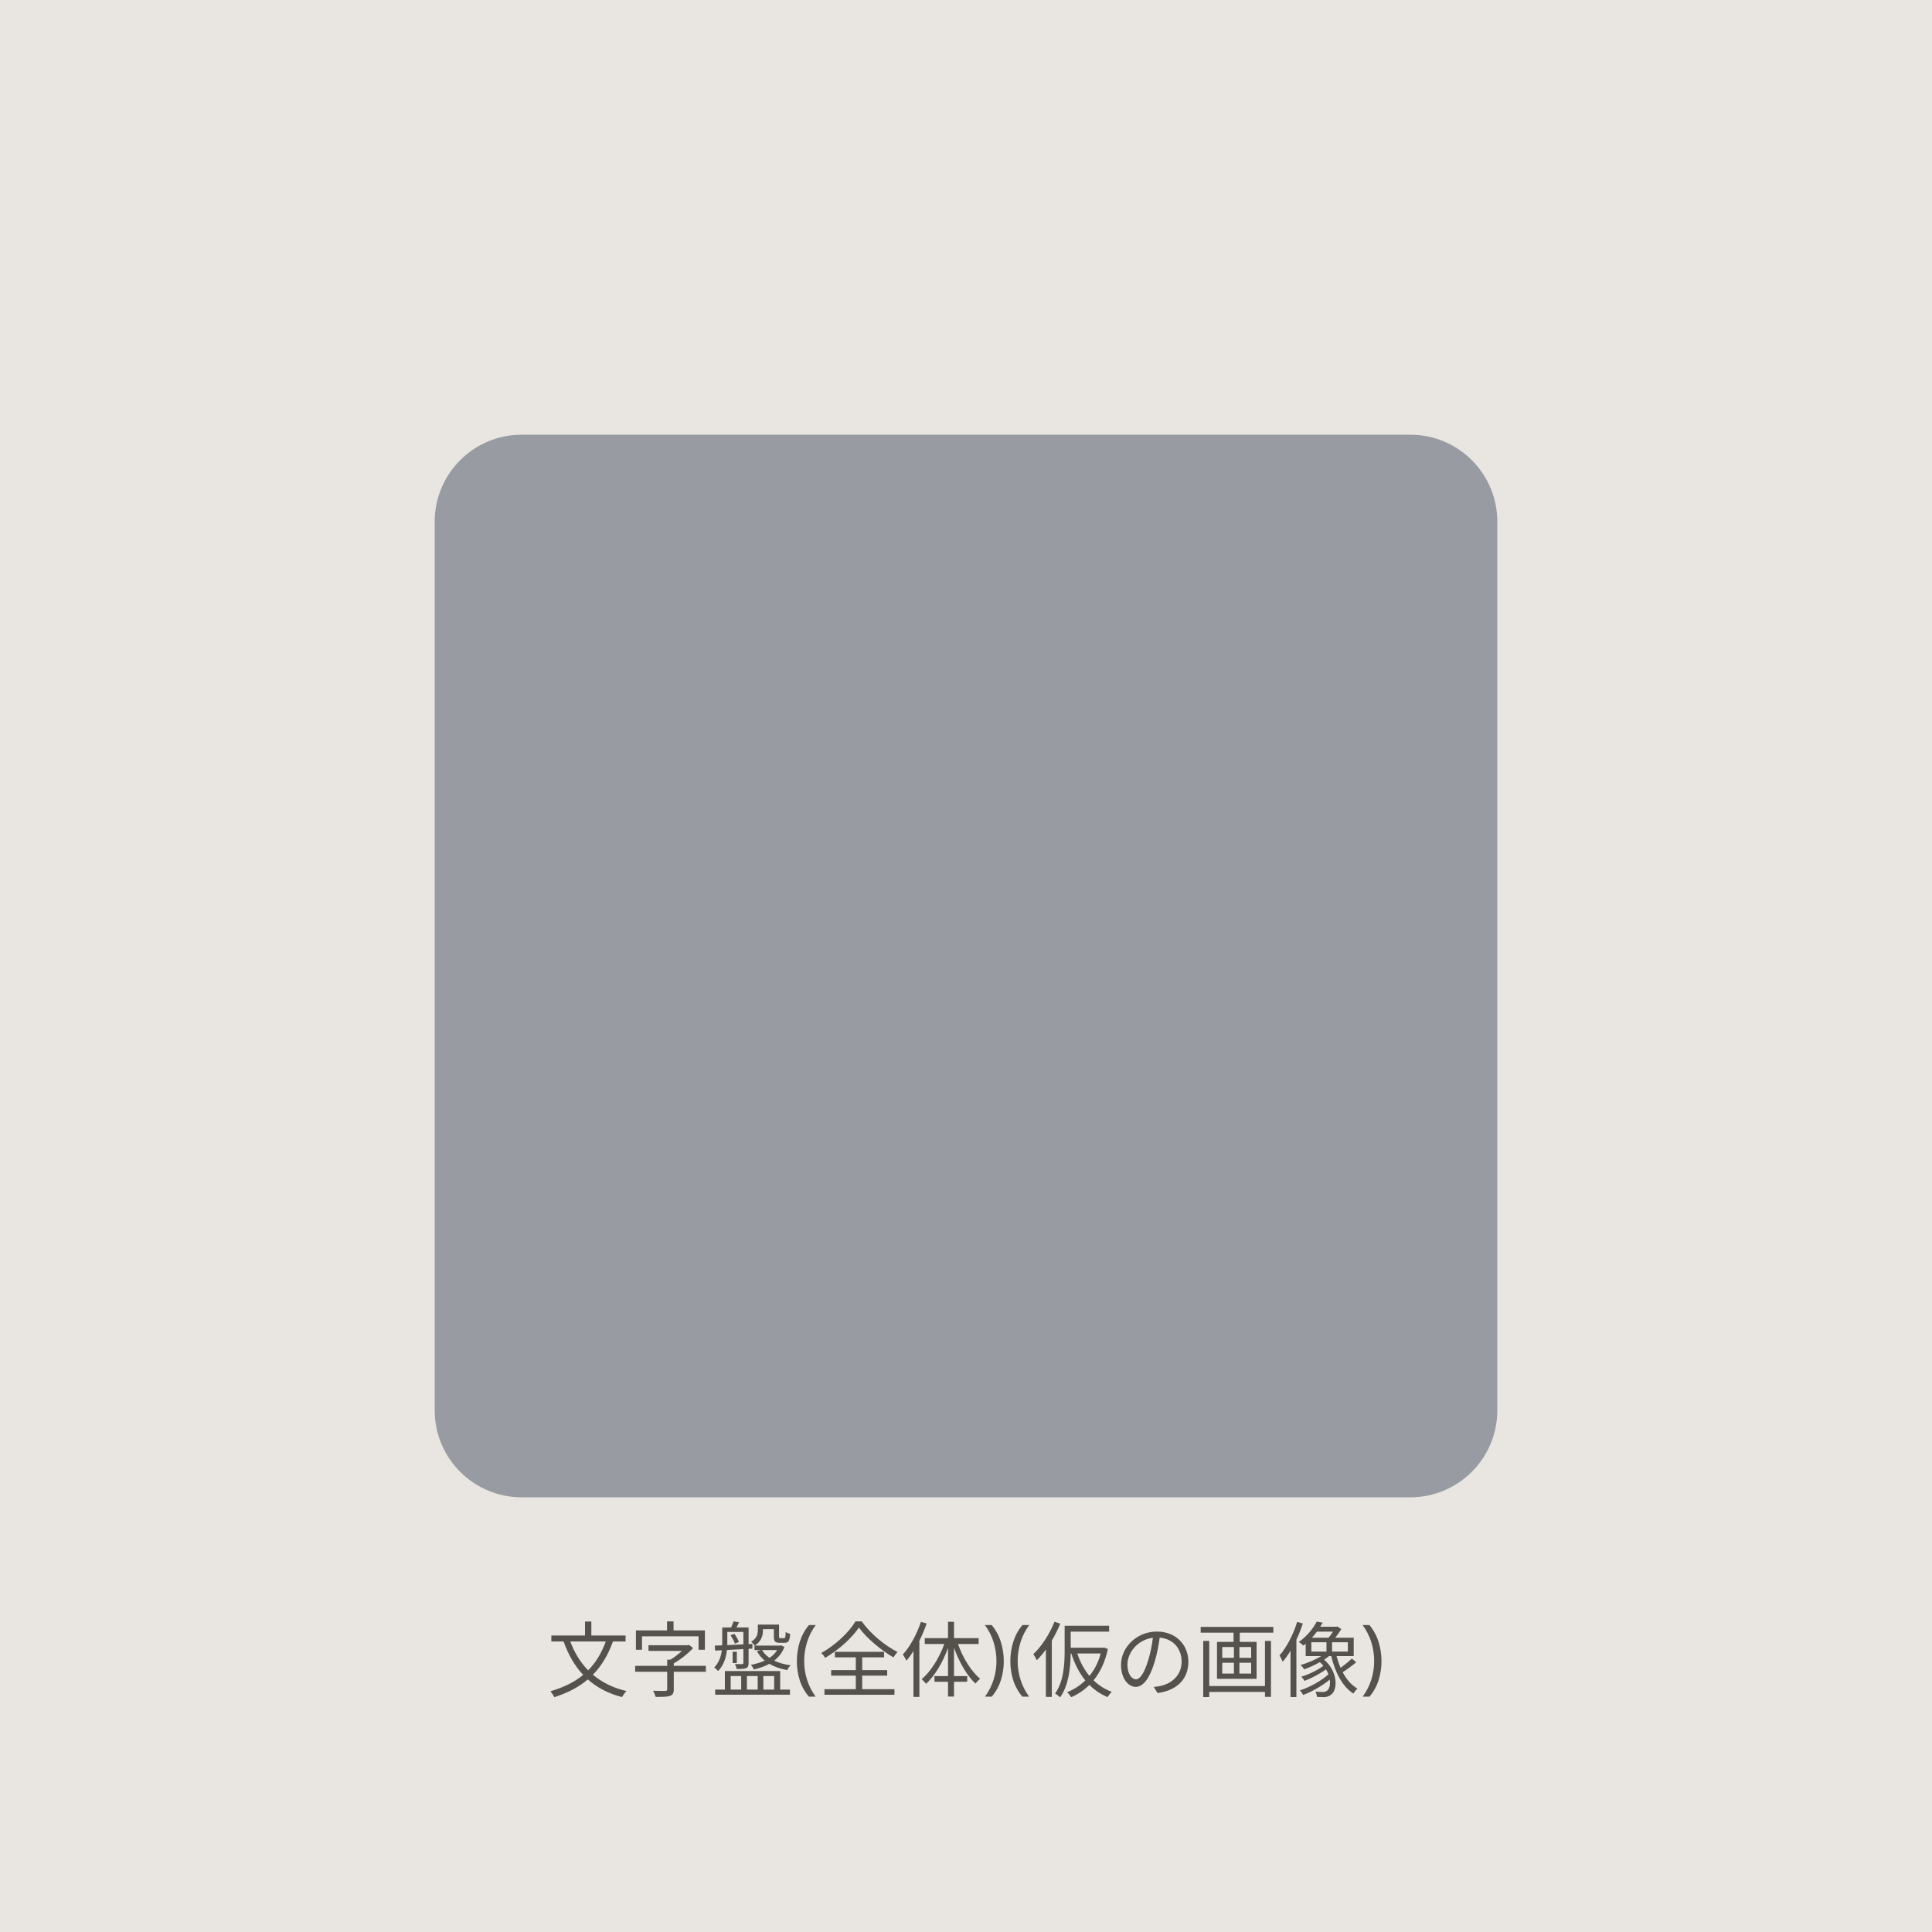
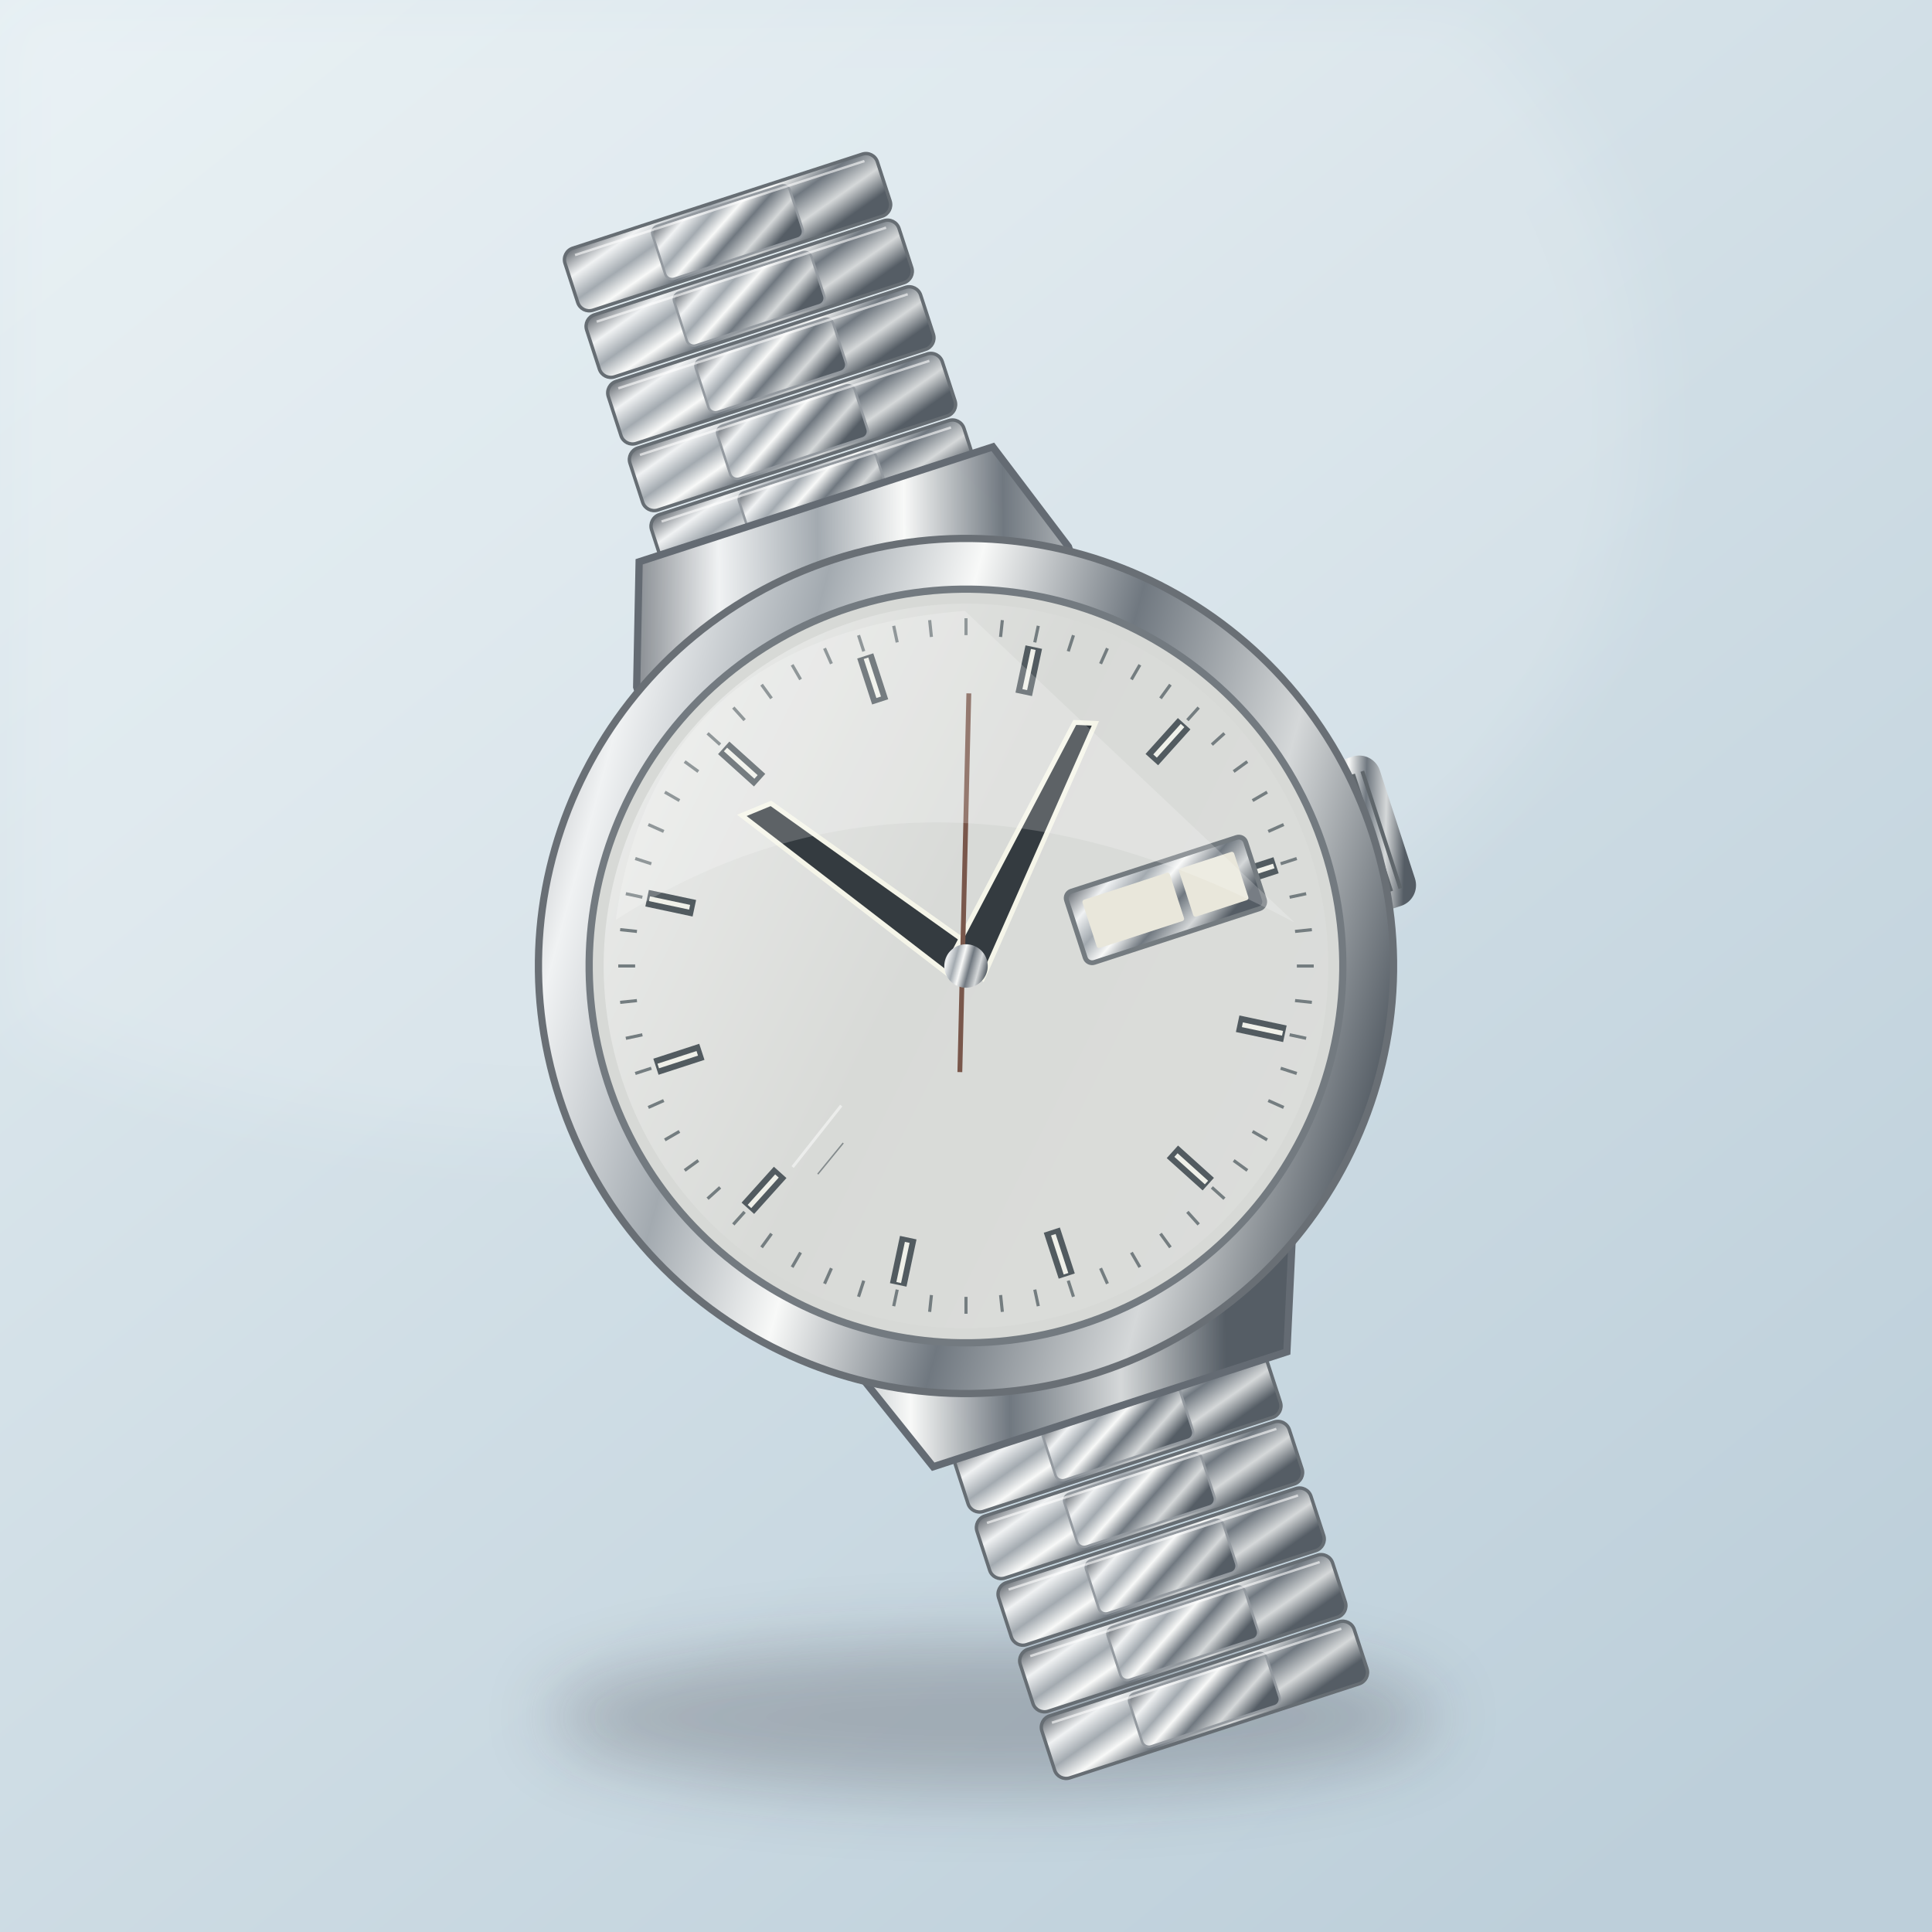
- <svg xmlns="http://www.w3.org/2000/svg" viewBox="0 0 800 800" role="img" aria-label="文字盤(全体)(仮の画像)">
-   <rect width="800" height="800" fill="#e9e6e1" />
-   <rect x="180" y="180" width="440" height="440" rx="36" fill="#8a8f96" opacity=".85" />
-   <text x="400" y="700" font-family="sans-serif" font-size="34" text-anchor="middle" fill="#55514b">文字盤(全体)(仮の画像)</text>
+ <svg xmlns="http://www.w3.org/2000/svg" width="800" height="800" viewBox="0 0 800 800" role="img" aria-labelledby="title">
+   <defs>
+     <linearGradient id="bg" x2=".8" y2="1">
+       <stop stop-color="#e6eff3" />
+       <stop offset="1" stop-color="#bdcfda" />
+     </linearGradient>
+     <linearGradient id="steel" x1="0" y1="0" x2="1" y2=".65">
+       <stop stop-color="#5d636a" />
+       <stop offset=".19" stop-color="#f0f2f3" />
+       <stop offset=".35" stop-color="#a3aab0" />
+       <stop offset=".49" stop-color="#f8f9f8" />
+       <stop offset=".65" stop-color="#707880" />
+       <stop offset=".83" stop-color="#d5d8d9" />
+       <stop offset="1" stop-color="#555d65" />
+     </linearGradient>
+     <linearGradient id="black" x2=".8" y2="1">
+       <stop stop-color="#53575b" />
+       <stop offset=".3" stop-color="#25282c" />
+       <stop offset=".7" stop-color="#111519" />
+       <stop offset="1" stop-color="#383c40" />
+     </linearGradient>
+     <linearGradient id="leather" x2=".85" y2="1">
+       <stop stop-color="#45434a" />
+       <stop offset=".35" stop-color="#25242b" />
+       <stop offset=".7" stop-color="#17171d" />
+       <stop offset="1" stop-color="#333139" />
+     </linearGradient>
+     <linearGradient id="gold" x2=".8" y2="1">
+       <stop stop-color="#8a7042" />
+       <stop offset=".25" stop-color="#f6e7b8" />
+       <stop offset=".45" stop-color="#ba9a5e" />
+       <stop offset=".6" stop-color="#f3e7c6" />
+       <stop offset="1" stop-color="#7a5f36" />
+     </linearGradient>
+     <radialGradient id="glass" cx=".35" cy=".25" r=".8">
+       <stop stop-color="#769eac" />
+       <stop offset=".25" stop-color="#35505d" />
+       <stop offset=".5" stop-color="#192936" />
+       <stop offset=".8" stop-color="#090f1b" />
+       <stop offset="1" stop-color="#3c5965" />
+     </radialGradient>
+     <linearGradient id="coating" x2=".8" y2="1">
+       <stop stop-color="#7cdbc8" stop-opacity=".7" />
+       <stop offset=".35" stop-color="#8a6cce" stop-opacity=".15" />
+       <stop offset=".7" stop-color="#c05d9a" stop-opacity=".4" />
+       <stop offset="1" stop-color="#dbc284" stop-opacity=".1" />
+     </linearGradient>
+     <linearGradient id="glint" x2="1" y2="1">
+       <stop stop-color="#ffffff" stop-opacity=".6" />
+       <stop offset=".45" stop-color="#ffffff" stop-opacity=".03" />
+       <stop offset="1" stop-color="#ffffff" stop-opacity=".12" />
+     </linearGradient>
+     <linearGradient id="foil" x2="1" y2=".75">
+       <stop stop-color="#adaddc" />
+       <stop offset=".17" stop-color="#a9e1df" />
+       <stop offset=".33" stop-color="#e6e5a6" />
+       <stop offset=".5" stop-color="#e4a6c4" />
+       <stop offset=".68" stop-color="#a2b9ec" />
+       <stop offset=".85" stop-color="#95d9cb" />
+       <stop offset="1" stop-color="#e6c598" />
+     </linearGradient>
+     <linearGradient id="blue" x2="1" y2="1">
+       <stop stop-color="#193252" />
+       <stop offset=".5" stop-color="#437f9d" />
+       <stop offset="1" stop-color="#152a51" />
+     </linearGradient>
+     <linearGradient id="armor" x2="1" y2=".6">
+       <stop stop-color="#b2d0cf" />
+       <stop offset=".2" stop-color="#627f85" />
+       <stop offset=".55" stop-color="#294953" />
+       <stop offset=".8" stop-color="#61858a" />
+       <stop offset="1" stop-color="#193a46" />
+     </linearGradient>
+     <linearGradient id="cape" x2="1" y2=".3">
+       <stop stop-color="#4a344b" />
+       <stop offset=".3" stop-color="#8e6976" />
+       <stop offset=".5" stop-color="#4d354d" />
+       <stop offset=".75" stop-color="#a27b86" />
+       <stop offset="1" stop-color="#4d3448" />
+     </linearGradient>
+     <linearGradient id="skin" x2="1" y2=".3">
+       <stop stop-color="#f3cdb2" />
+       <stop offset=".5" stop-color="#c8937e" />
+       <stop offset="1" stop-color="#825a54" />
+     </linearGradient>
+     <filter id="blur" x="-.5" y="-.8" width="2" height="2.6">
+       <feGaussianBlur stdDeviation="14" />
+     </filter>
+     <filter id="grain">
+       <feTurbulence type="fractalNoise" baseFrequency=".65" numOctaves="3" seed="12" result="noise" />
+       <feColorMatrix in="noise" type="saturate" values="0" />
+       <feComposite in2="SourceGraphic" operator="in" />
+       <feBlend in="SourceGraphic" mode="soft-light" />
+     </filter>
+     <pattern id="pebble" width="9" height="8" patternUnits="userSpaceOnUse">
+       <path d="M1 2q2-2 4 0M4 6q2-2 4 0" fill="none" stroke="#b4a5ac" stroke-opacity=".14" stroke-width=".7" />
+     </pattern>
+     <pattern id="weave" width="7" height="7" patternUnits="userSpaceOnUse">
+       <path d="M0 0L7 7M0 7L7 0" stroke="#d3c3b5" stroke-opacity=".14" stroke-width=".7" />
+     </pattern>
+   </defs>
+   <rect x="0" y="0" width="800" height="800" rx="0" fill="url(#bg)" />
+   <ellipse cx="240" cy="170" rx="440" ry="300" fill="#fff" opacity=".15" filter="url(#blur)" />
+   <ellipse cx="411" cy="711" rx="184" ry="31" fill="#25222b" opacity=".24" filter="url(#blur)" />
+   <g transform="rotate(-18 400 400)">
+     <rect x="332" y="67" width="136" height="27" rx="5" fill="url(#steel)" stroke="#666d73" stroke-width="1.4" />
+     <rect x="370.08" y="69" width="59.84" height="23" rx="3" fill="url(#steel)" stroke="#93999f" stroke-width="1" />
+     <path d="M337 70L463 70" fill="none" stroke="#fff" stroke-width="1" opacity=".6" />
+     <rect x="332" y="96" width="136" height="27" rx="5" fill="url(#steel)" stroke="#666d73" stroke-width="1.4" />
+     <rect x="370.08" y="98" width="59.84" height="23" rx="3" fill="url(#steel)" stroke="#93999f" stroke-width="1" />
+     <path d="M337 99L463 99" fill="none" stroke="#fff" stroke-width="1" opacity=".6" />
+     <rect x="332" y="125" width="136" height="27" rx="5" fill="url(#steel)" stroke="#666d73" stroke-width="1.4" />
+     <rect x="370.08" y="127" width="59.84" height="23" rx="3" fill="url(#steel)" stroke="#93999f" stroke-width="1" />
+     <path d="M337 128L463 128" fill="none" stroke="#fff" stroke-width="1" opacity=".6" />
+     <rect x="332" y="154" width="136" height="27" rx="5" fill="url(#steel)" stroke="#666d73" stroke-width="1.4" />
+     <rect x="370.08" y="156" width="59.84" height="23" rx="3" fill="url(#steel)" stroke="#93999f" stroke-width="1" />
+     <path d="M337 157L463 157" fill="none" stroke="#fff" stroke-width="1" opacity=".6" />
+     <rect x="332" y="183" width="136" height="27" rx="5" fill="url(#steel)" stroke="#666d73" stroke-width="1.4" />
+     <rect x="370.08" y="185" width="59.84" height="23" rx="3" fill="url(#steel)" stroke="#93999f" stroke-width="1" />
+     <path d="M337 186L463 186" fill="none" stroke="#fff" stroke-width="1" opacity=".6" />
+     <rect x="332" y="212" width="136" height="27" rx="5" fill="url(#steel)" stroke="#666d73" stroke-width="1.4" />
+     <rect x="370.08" y="214" width="59.84" height="23" rx="3" fill="url(#steel)" stroke="#93999f" stroke-width="1" />
+     <path d="M337 215L463 215" fill="none" stroke="#fff" stroke-width="1" opacity=".6" />
+     <rect x="332" y="241" width="136" height="27" rx="5" fill="url(#steel)" stroke="#666d73" stroke-width="1.4" />
+     <rect x="370.08" y="243" width="59.84" height="23" rx="3" fill="url(#steel)" stroke="#93999f" stroke-width="1" />
+     <path d="M337 244L463 244" fill="none" stroke="#fff" stroke-width="1" opacity=".6" />
+     <rect x="332" y="503" width="136" height="27" rx="5" fill="url(#steel)" stroke="#666d73" stroke-width="1.4" />
+     <rect x="370.08" y="505" width="59.84" height="23" rx="3" fill="url(#steel)" stroke="#93999f" stroke-width="1" />
+     <path d="M337 506L463 506" fill="none" stroke="#fff" stroke-width="1" opacity=".6" />
+     <rect x="332" y="532" width="136" height="27" rx="5" fill="url(#steel)" stroke="#666d73" stroke-width="1.4" />
+     <rect x="370.08" y="534" width="59.84" height="23" rx="3" fill="url(#steel)" stroke="#93999f" stroke-width="1" />
+     <path d="M337 535L463 535" fill="none" stroke="#fff" stroke-width="1" opacity=".6" />
+     <rect x="332" y="561" width="136" height="27" rx="5" fill="url(#steel)" stroke="#666d73" stroke-width="1.4" />
+     <rect x="370.08" y="563" width="59.84" height="23" rx="3" fill="url(#steel)" stroke="#93999f" stroke-width="1" />
+     <path d="M337 564L463 564" fill="none" stroke="#fff" stroke-width="1" opacity=".6" />
+     <rect x="332" y="590" width="136" height="27" rx="5" fill="url(#steel)" stroke="#666d73" stroke-width="1.4" />
+     <rect x="370.08" y="592" width="59.84" height="23" rx="3" fill="url(#steel)" stroke="#93999f" stroke-width="1" />
+     <path d="M337 593L463 593" fill="none" stroke="#fff" stroke-width="1" opacity=".6" />
+     <rect x="332" y="619" width="136" height="27" rx="5" fill="url(#steel)" stroke="#666d73" stroke-width="1.4" />
+     <rect x="370.08" y="621" width="59.84" height="23" rx="3" fill="url(#steel)" stroke="#93999f" stroke-width="1" />
+     <path d="M337 622L463 622" fill="none" stroke="#fff" stroke-width="1" opacity=".6" />
+     <rect x="332" y="648" width="136" height="27" rx="5" fill="url(#steel)" stroke="#666d73" stroke-width="1.4" />
+     <rect x="370.08" y="650" width="59.84" height="23" rx="3" fill="url(#steel)" stroke="#93999f" stroke-width="1" />
+     <path d="M337 651L463 651" fill="none" stroke="#fff" stroke-width="1" opacity=".6" />
+     <rect x="332" y="677" width="136" height="27" rx="5" fill="url(#steel)" stroke="#666d73" stroke-width="1.4" />
+     <rect x="370.08" y="679" width="59.84" height="23" rx="3" fill="url(#steel)" stroke="#93999f" stroke-width="1" />
+     <path d="M337 680L463 680" fill="none" stroke="#fff" stroke-width="1" opacity=".6" />
+     <rect x="332" y="706" width="136" height="27" rx="5" fill="url(#steel)" stroke="#666d73" stroke-width="1.4" />
+     <rect x="370.08" y="708" width="59.84" height="23" rx="3" fill="url(#steel)" stroke="#93999f" stroke-width="1" />
+     <path d="M337 709L463 709" fill="none" stroke="#fff" stroke-width="1" opacity=".6" />
+     <path d="M306 248L323 199H477L494 248V548L477 593H323L306 548Z" fill="url(#steel)" stroke="#646b73" stroke-width="3" />
+     <rect x="553" y="367" width="35" height="65" rx="9" fill="url(#steel)" />
+     <path d="M557 374L557 425" fill="none" stroke="#5f666b" stroke-width="1.6" />
+     <path d="M561 374L561 425" fill="none" stroke="#5f666b" stroke-width="1.6" />
+     <path d="M565 374L565 425" fill="none" stroke="#5f666b" stroke-width="1.6" />
+     <path d="M569 374L569 425" fill="none" stroke="#5f666b" stroke-width="1.6" />
+     <path d="M573 374L573 425" fill="none" stroke="#5f666b" stroke-width="1.6" />
+     <path d="M577 374L577 425" fill="none" stroke="#5f666b" stroke-width="1.6" />
+     <path d="M581 374L581 425" fill="none" stroke="#5f666b" stroke-width="1.6" />
+     <circle cx="400" cy="400" r="177" fill="url(#steel)" stroke="#696f75" stroke-width="3" />
+     <circle cx="400" cy="400" r="156" fill="#d7d9d6" stroke="#737a80" stroke-width="3" />
+     <circle cx="400" cy="400" r="150" fill="url(#glint)" />
+     <path d="M400.00 256.00L400.00 263.00" fill="none" stroke="#747d80" stroke-width="1.3" />
+     <path d="M415.05 256.79L414.32 263.75" fill="none" stroke="#747d80" stroke-width="1.3" />
+     <path d="M429.94 259.15L428.48 265.99" fill="none" stroke="#747d80" stroke-width="1.3" />
+     <path d="M444.50 263.05L442.34 269.71" fill="none" stroke="#747d80" stroke-width="1.3" />
+     <path d="M458.57 268.45L455.72 274.84" fill="none" stroke="#747d80" stroke-width="1.3" />
+     <path d="M472.00 275.29L468.50 281.35" fill="none" stroke="#747d80" stroke-width="1.3" />
+     <path d="M484.64 283.50L480.53 289.16" fill="none" stroke="#747d80" stroke-width="1.3" />
+     <path d="M496.35 292.99L491.67 298.19" fill="none" stroke="#747d80" stroke-width="1.3" />
+     <path d="M507.01 303.65L501.81 308.33" fill="none" stroke="#747d80" stroke-width="1.3" />
+     <path d="M516.50 315.36L510.84 319.47" fill="none" stroke="#747d80" stroke-width="1.3" />
+     <path d="M524.71 328.00L518.65 331.50" fill="none" stroke="#747d80" stroke-width="1.3" />
+     <path d="M531.55 341.43L525.16 344.28" fill="none" stroke="#747d80" stroke-width="1.3" />
+     <path d="M536.95 355.50L530.29 357.66" fill="none" stroke="#747d80" stroke-width="1.3" />
+     <path d="M540.85 370.06L534.01 371.52" fill="none" stroke="#747d80" stroke-width="1.3" />
+     <path d="M543.21 384.95L536.25 385.68" fill="none" stroke="#747d80" stroke-width="1.3" />
+     <path d="M544.00 400.00L537.00 400.00" fill="none" stroke="#747d80" stroke-width="1.3" />
+     <path d="M543.21 415.05L536.25 414.32" fill="none" stroke="#747d80" stroke-width="1.3" />
+     <path d="M540.85 429.94L534.01 428.48" fill="none" stroke="#747d80" stroke-width="1.3" />
+     <path d="M536.95 444.50L530.29 442.34" fill="none" stroke="#747d80" stroke-width="1.3" />
+     <path d="M531.55 458.57L525.16 455.72" fill="none" stroke="#747d80" stroke-width="1.3" />
+     <path d="M524.71 472.00L518.65 468.50" fill="none" stroke="#747d80" stroke-width="1.3" />
+     <path d="M516.50 484.64L510.84 480.53" fill="none" stroke="#747d80" stroke-width="1.3" />
+     <path d="M507.01 496.35L501.81 491.67" fill="none" stroke="#747d80" stroke-width="1.3" />
+     <path d="M496.35 507.01L491.67 501.81" fill="none" stroke="#747d80" stroke-width="1.3" />
+     <path d="M484.64 516.50L480.53 510.84" fill="none" stroke="#747d80" stroke-width="1.3" />
+     <path d="M472.00 524.71L468.50 518.65" fill="none" stroke="#747d80" stroke-width="1.3" />
+     <path d="M458.57 531.55L455.72 525.16" fill="none" stroke="#747d80" stroke-width="1.3" />
+     <path d="M444.50 536.95L442.34 530.29" fill="none" stroke="#747d80" stroke-width="1.3" />
+     <path d="M429.94 540.85L428.48 534.01" fill="none" stroke="#747d80" stroke-width="1.3" />
+     <path d="M415.05 543.21L414.32 536.25" fill="none" stroke="#747d80" stroke-width="1.3" />
+     <path d="M400.00 544.00L400.00 537.00" fill="none" stroke="#747d80" stroke-width="1.3" />
+     <path d="M384.95 543.21L385.68 536.25" fill="none" stroke="#747d80" stroke-width="1.3" />
+     <path d="M370.06 540.85L371.52 534.01" fill="none" stroke="#747d80" stroke-width="1.3" />
+     <path d="M355.50 536.95L357.66 530.29" fill="none" stroke="#747d80" stroke-width="1.3" />
+     <path d="M341.43 531.55L344.28 525.16" fill="none" stroke="#747d80" stroke-width="1.3" />
+     <path d="M328.00 524.71L331.50 518.65" fill="none" stroke="#747d80" stroke-width="1.3" />
+     <path d="M315.36 516.50L319.47 510.84" fill="none" stroke="#747d80" stroke-width="1.3" />
+     <path d="M303.65 507.01L308.33 501.81" fill="none" stroke="#747d80" stroke-width="1.3" />
+     <path d="M292.99 496.35L298.19 491.67" fill="none" stroke="#747d80" stroke-width="1.3" />
+     <path d="M283.50 484.64L289.16 480.53" fill="none" stroke="#747d80" stroke-width="1.3" />
+     <path d="M275.29 472.00L281.35 468.50" fill="none" stroke="#747d80" stroke-width="1.3" />
+     <path d="M268.45 458.57L274.84 455.72" fill="none" stroke="#747d80" stroke-width="1.3" />
+     <path d="M263.05 444.50L269.71 442.34" fill="none" stroke="#747d80" stroke-width="1.3" />
+     <path d="M259.15 429.94L265.99 428.48" fill="none" stroke="#747d80" stroke-width="1.3" />
+     <path d="M256.79 415.05L263.75 414.32" fill="none" stroke="#747d80" stroke-width="1.3" />
+     <path d="M256.00 400.00L263.00 400.00" fill="none" stroke="#747d80" stroke-width="1.3" />
+     <path d="M256.79 384.95L263.75 385.68" fill="none" stroke="#747d80" stroke-width="1.3" />
+     <path d="M259.15 370.06L265.99 371.52" fill="none" stroke="#747d80" stroke-width="1.3" />
+     <path d="M263.05 355.50L269.71 357.66" fill="none" stroke="#747d80" stroke-width="1.3" />
+     <path d="M268.45 341.43L274.84 344.28" fill="none" stroke="#747d80" stroke-width="1.3" />
+     <path d="M275.29 328.00L281.35 331.50" fill="none" stroke="#747d80" stroke-width="1.3" />
+     <path d="M283.50 315.36L289.16 319.47" fill="none" stroke="#747d80" stroke-width="1.3" />
+     <path d="M292.99 303.65L298.19 308.33" fill="none" stroke="#747d80" stroke-width="1.3" />
+     <path d="M303.65 292.99L308.33 298.19" fill="none" stroke="#747d80" stroke-width="1.3" />
+     <path d="M315.36 283.50L319.47 289.16" fill="none" stroke="#747d80" stroke-width="1.3" />
+     <path d="M328.00 275.29L331.50 281.35" fill="none" stroke="#747d80" stroke-width="1.3" />
+     <path d="M341.43 268.45L344.28 274.84" fill="none" stroke="#747d80" stroke-width="1.3" />
+     <path d="M355.50 263.05L357.66 269.71" fill="none" stroke="#747d80" stroke-width="1.3" />
+     <path d="M370.06 259.15L371.52 265.99" fill="none" stroke="#747d80" stroke-width="1.3" />
+     <path d="M384.95 256.79L385.68 263.75" fill="none" stroke="#747d80" stroke-width="1.3" />
+     <path d="M400.00 265.00L400.00 285.00" fill="none" stroke="#525b60" stroke-width="7" />
+     <path d="M467.50 283.09L457.50 300.41" fill="none" stroke="#525b60" stroke-width="7" />
+     <path d="M516.91 332.50L499.59 342.50" fill="none" stroke="#525b60" stroke-width="7" />
+     <path d="M535.00 400.00L515.00 400.00" fill="none" stroke="#525b60" stroke-width="7" />
+     <path d="M516.91 467.50L499.59 457.50" fill="none" stroke="#525b60" stroke-width="7" />
+     <path d="M467.50 516.91L457.50 499.59" fill="none" stroke="#525b60" stroke-width="7" />
+     <path d="M400.00 535.00L400.00 515.00" fill="none" stroke="#525b60" stroke-width="7" />
+     <path d="M332.50 516.91L342.50 499.59" fill="none" stroke="#525b60" stroke-width="7" />
+     <path d="M283.09 467.50L300.41 457.50" fill="none" stroke="#525b60" stroke-width="7" />
+     <path d="M265.00 400.00L285.00 400.00" fill="none" stroke="#525b60" stroke-width="7" />
+     <path d="M283.09 332.50L300.41 342.50" fill="none" stroke="#525b60" stroke-width="7" />
+     <path d="M332.50 283.09L342.50 300.41" fill="none" stroke="#525b60" stroke-width="7" />
+     <path d="M400.00 266.00L400.00 283.00" fill="none" stroke="#eff0e9" stroke-width="2" />
+     <path d="M467.00 283.95L458.50 298.68" fill="none" stroke="#eff0e9" stroke-width="2" />
+     <path d="M516.05 333.00L501.32 341.50" fill="none" stroke="#eff0e9" stroke-width="2" />
+     <path d="M534.00 400.00L517.00 400.00" fill="none" stroke="#eff0e9" stroke-width="2" />
+     <path d="M516.05 467.00L501.32 458.50" fill="none" stroke="#eff0e9" stroke-width="2" />
+     <path d="M467.00 516.05L458.50 501.32" fill="none" stroke="#eff0e9" stroke-width="2" />
+     <path d="M400.00 534.00L400.00 517.00" fill="none" stroke="#eff0e9" stroke-width="2" />
+     <path d="M333.00 516.05L341.50 501.32" fill="none" stroke="#eff0e9" stroke-width="2" />
+     <path d="M283.95 467.00L298.68 458.50" fill="none" stroke="#eff0e9" stroke-width="2" />
+     <path d="M266.00 400.00L283.00 400.00" fill="none" stroke="#eff0e9" stroke-width="2" />
+     <path d="M283.95 333.00L298.68 341.50" fill="none" stroke="#eff0e9" stroke-width="2" />
+     <path d="M333.00 283.95L341.50 298.68" fill="none" stroke="#eff0e9" stroke-width="2" />
+     <rect x="448" y="384" width="78" height="31" rx="3" fill="url(#steel)" stroke="#747b80" stroke-width="2" />
+     <rect x="454" y="389" width="38" height="21" rx="1" fill="#e9e7db" />
+     <rect x="496" y="389" width="24" height="21" rx="1" fill="#e9e7db" />
+     <path d="M394 404L331 312 344 311 407 396Z" fill="#343b40" stroke="#f5f5e9" stroke-width="2" />
+     <path d="M396 394L474 318 482 321 405 407Z" fill="#343b40" stroke="#f5f5e9" stroke-width="2" />
+     <path d="M384 441L436 293" fill="none" stroke="#79574b" stroke-width="2" />
+     <circle cx="400" cy="400" r="9" fill="url(#steel)" />
+     <path d="M268 337Q320 230 445 260L535 425Q414 299 268 337Z" fill="#fff" opacity=".2" />
+     <path d="M306 457L333 439" fill="none" stroke="#fff" stroke-width="1.2" opacity=".5" />
+     <path d="M315 463L329 454" fill="none" stroke="#848b8d" stroke-width="0.6" />
+   </g>
</svg>
